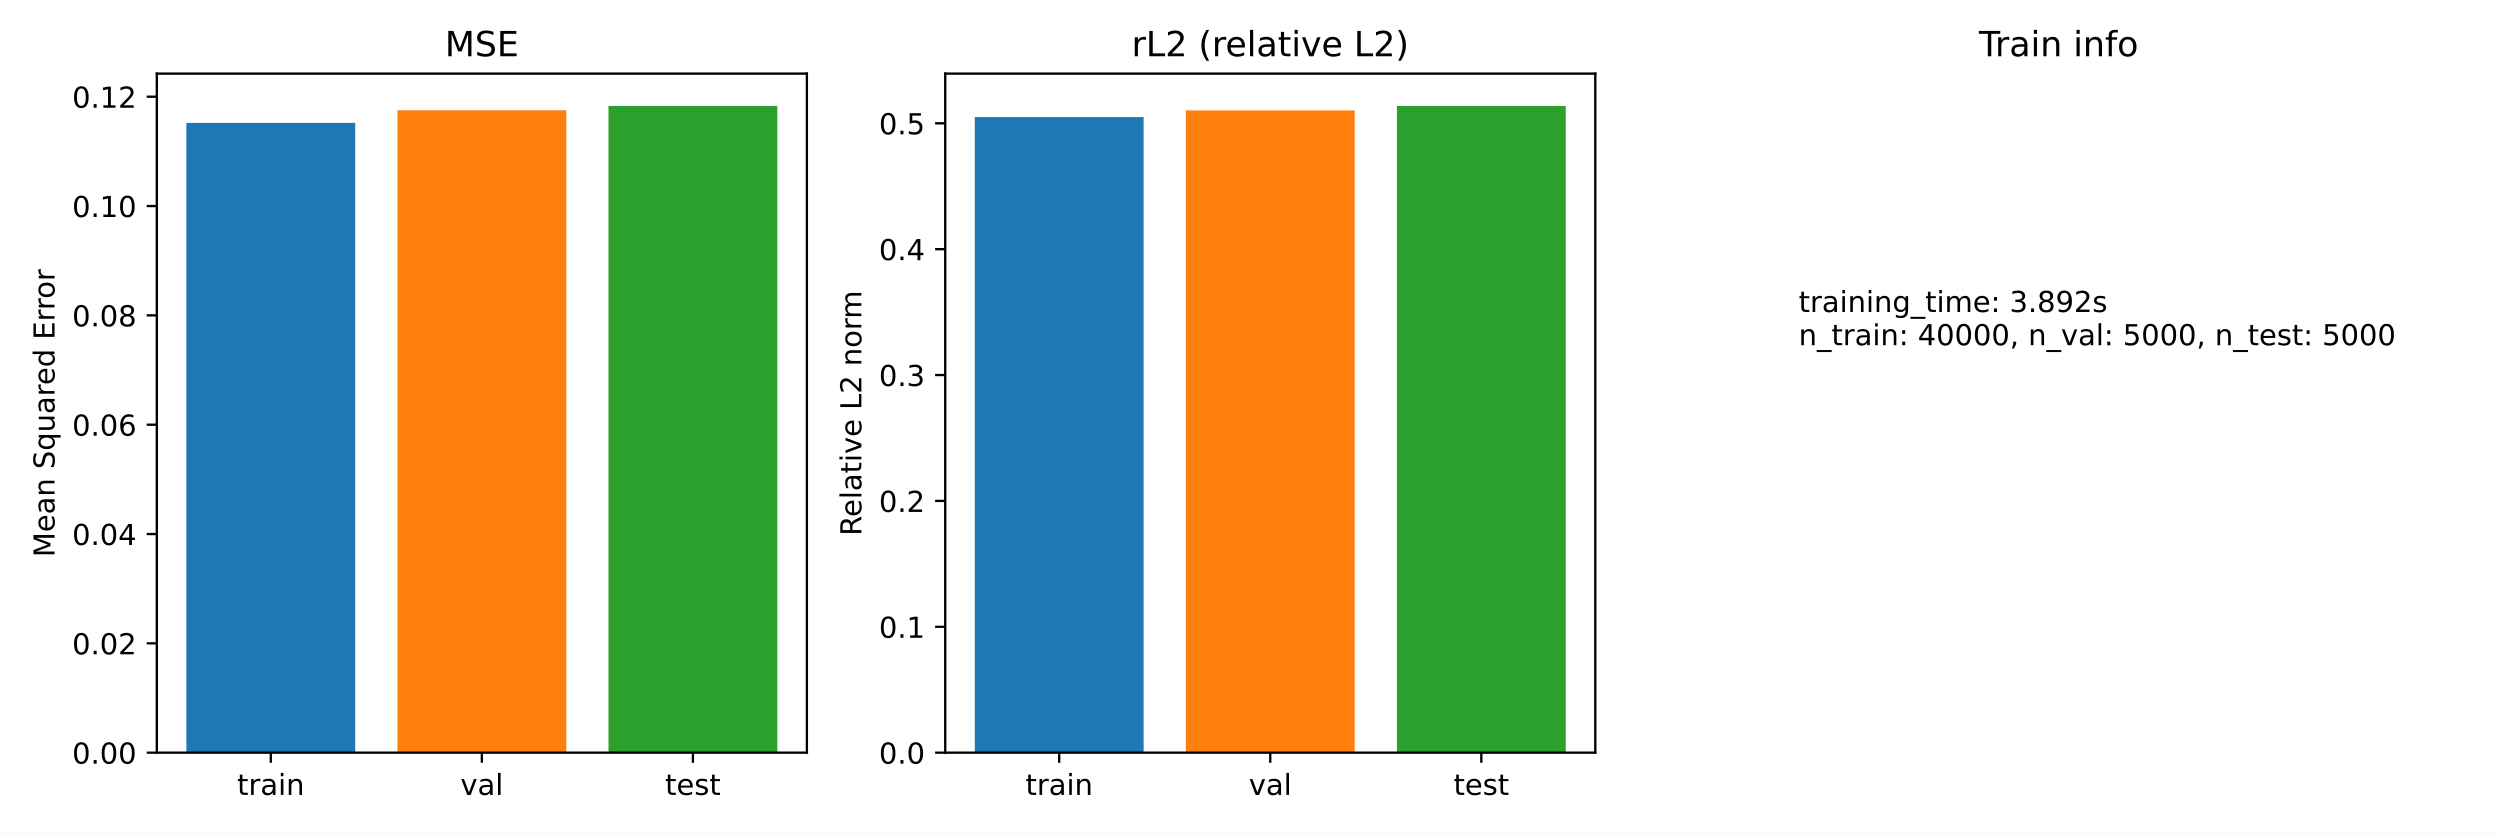
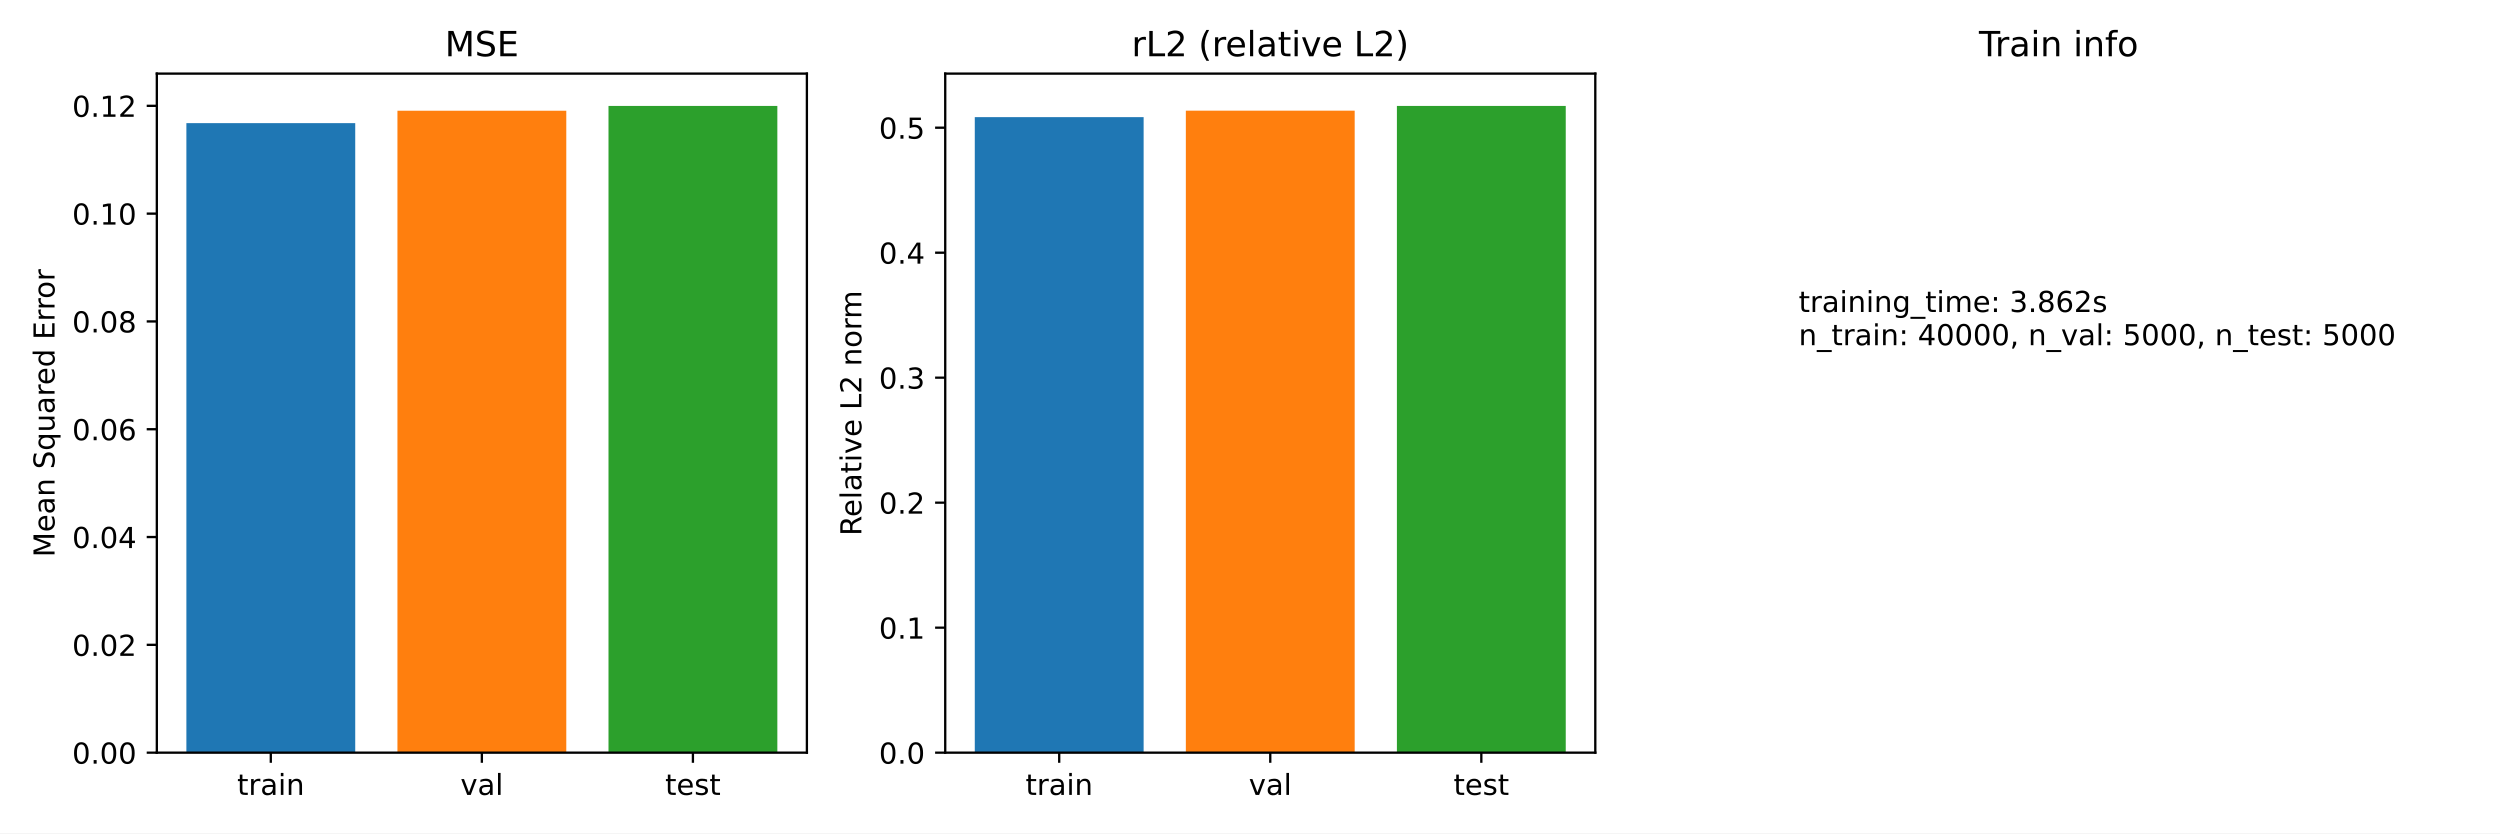
<svg xmlns="http://www.w3.org/2000/svg" xmlns:xlink="http://www.w3.org/1999/xlink" width="864pt" height="288pt" viewBox="0 0 864 288" version="1.1">
  <defs>
    <style type="text/css">*{stroke-linejoin: round; stroke-linecap: butt}</style>
  </defs>
  <g id="figure_1">
    <g id="patch_1">
      <path d="M 0 288  L 864 288  L 864 0  L 0 0  z " style="fill: #ffffff" />
    </g>
    <g id="axes_1">
      <g id="patch_2">
        <path d="M 54.2 260.12  L 278.862 260.12  L 278.862 25.44  L 54.2 25.44  z " style="fill: #ffffff" />
      </g>
      <g id="patch_3">
-         <path d="M 64.412 260.12  L 122.766 260.12  L 122.766 42.469  L 64.412 42.469  z " clip-path="url(#pc6a54b287f)" style="fill: #1f77b4" />
+         <path d="M 64.412 260.12  L 122.766 260.12  L 122.766 42.547  L 64.412 42.547  z " clip-path="url(#p43ede37a30)" style="fill: #1f77b4" />
      </g>
      <g id="patch_4">
-         <path d="M 137.354 260.12  L 195.708 260.12  L 195.708 38.111  L 137.354 38.111  z " clip-path="url(#pc6a54b287f)" style="fill: #ff7f0e" />
+         <path d="M 137.354 260.12  L 195.708 260.12  L 195.708 38.275  L 137.354 38.275  z " clip-path="url(#p43ede37a30)" style="fill: #ff7f0e" />
      </g>
      <g id="patch_5">
-         <path d="M 210.297 260.12  L 268.65 260.12  L 268.65 36.615  L 210.297 36.615  z " clip-path="url(#pc6a54b287f)" style="fill: #2ca02c" />
+         <path d="M 210.297 260.12  L 268.65 260.12  L 268.65 36.615  L 210.297 36.615  z " clip-path="url(#p43ede37a30)" style="fill: #2ca02c" />
      </g>
      <g id="matplotlib.axis_1">
        <g id="xtick_1">
          <g id="line2d_1">
            <defs>
-               <path id="m5379003517" d="M 0 0  L 0 3.5  " style="stroke: #000000; stroke-width: 0.8" />
+               <path id="me4da2d8576" d="M 0 0  L 0 3.5  " style="stroke: #000000; stroke-width: 0.8" />
            </defs>
            <g>
-               <use xlink:href="#m5379003517" x="93.589" y="260.12" style="stroke: #000000; stroke-width: 0.8" />
+               <use xlink:href="#me4da2d8576" x="93.589" y="260.12" style="stroke: #000000; stroke-width: 0.8" />
            </g>
          </g>
          <g id="text_1">
            <g transform="translate(81.95135 274.7184) scale(0.1 -0.1)">
              <defs>
                <path id="DejaVuSans-74" d="M 1172 4494  L 1172 3500  L 2356 3500  L 2356 3053  L 1172 3053  L 1172 1153  Q 1172 725 1289 603  Q 1406 481 1766 481  L 2356 481  L 2356 0  L 1766 0  Q 1100 0 847 248  Q 594 497 594 1153  L 594 3053  L 172 3053  L 172 3500  L 594 3500  L 594 4494  L 1172 4494  z " transform="scale(0.015625)" />
                <path id="DejaVuSans-72" d="M 2631 2963  Q 2534 3019 2420 3045  Q 2306 3072 2169 3072  Q 1681 3072 1420 2755  Q 1159 2438 1159 1844  L 1159 0  L 581 0  L 581 3500  L 1159 3500  L 1159 2956  Q 1341 3275 1631 3429  Q 1922 3584 2338 3584  Q 2397 3584 2469 3576  Q 2541 3569 2628 3553  L 2631 2963  z " transform="scale(0.015625)" />
                <path id="DejaVuSans-61" d="M 2194 1759  Q 1497 1759 1228 1600  Q 959 1441 959 1056  Q 959 750 1161 570  Q 1363 391 1709 391  Q 2188 391 2477 730  Q 2766 1069 2766 1631  L 2766 1759  L 2194 1759  z M 3341 1997  L 3341 0  L 2766 0  L 2766 531  Q 2569 213 2275 61  Q 1981 -91 1556 -91  Q 1019 -91 701 211  Q 384 513 384 1019  Q 384 1609 779 1909  Q 1175 2209 1959 2209  L 2766 2209  L 2766 2266  Q 2766 2663 2505 2880  Q 2244 3097 1772 3097  Q 1472 3097 1187 3025  Q 903 2953 641 2809  L 641 3341  Q 956 3463 1253 3523  Q 1550 3584 1831 3584  Q 2591 3584 2966 3190  Q 3341 2797 3341 1997  z " transform="scale(0.015625)" />
                <path id="DejaVuSans-69" d="M 603 3500  L 1178 3500  L 1178 0  L 603 0  L 603 3500  z M 603 4863  L 1178 4863  L 1178 4134  L 603 4134  L 603 4863  z " transform="scale(0.015625)" />
                <path id="DejaVuSans-6e" d="M 3513 2113  L 3513 0  L 2938 0  L 2938 2094  Q 2938 2591 2744 2837  Q 2550 3084 2163 3084  Q 1697 3084 1428 2787  Q 1159 2491 1159 1978  L 1159 0  L 581 0  L 581 3500  L 1159 3500  L 1159 2956  Q 1366 3272 1645 3428  Q 1925 3584 2291 3584  Q 2894 3584 3203 3211  Q 3513 2838 3513 2113  z " transform="scale(0.015625)" />
              </defs>
              <use xlink:href="#DejaVuSans-74" />
              <use xlink:href="#DejaVuSans-72" x="39.209" />
              <use xlink:href="#DejaVuSans-61" x="80.322" />
              <use xlink:href="#DejaVuSans-69" x="141.602" />
              <use xlink:href="#DejaVuSans-6e" x="169.385" />
            </g>
          </g>
        </g>
        <g id="xtick_2">
          <g id="line2d_2">
            <g>
-               <use xlink:href="#m5379003517" x="166.531" y="260.12" style="stroke: #000000; stroke-width: 0.8" />
+               <use xlink:href="#me4da2d8576" x="166.531" y="260.12" style="stroke: #000000; stroke-width: 0.8" />
            </g>
          </g>
          <g id="text_2">
            <g transform="translate(159.1187 274.7184) scale(0.1 -0.1)">
              <defs>
                <path id="DejaVuSans-76" d="M 191 3500  L 800 3500  L 1894 563  L 2988 3500  L 3597 3500  L 2284 0  L 1503 0  L 191 3500  z " transform="scale(0.015625)" />
                <path id="DejaVuSans-6c" d="M 603 4863  L 1178 4863  L 1178 0  L 603 0  L 603 4863  z " transform="scale(0.015625)" />
              </defs>
              <use xlink:href="#DejaVuSans-76" />
              <use xlink:href="#DejaVuSans-61" x="59.18" />
              <use xlink:href="#DejaVuSans-6c" x="120.459" />
            </g>
          </g>
        </g>
        <g id="xtick_3">
          <g id="line2d_3">
            <g>
-               <use xlink:href="#m5379003517" x="239.473" y="260.12" style="stroke: #000000; stroke-width: 0.8" />
+               <use xlink:href="#me4da2d8576" x="239.473" y="260.12" style="stroke: #000000; stroke-width: 0.8" />
            </g>
          </g>
          <g id="text_3">
            <g transform="translate(229.8719 274.7184) scale(0.1 -0.1)">
              <defs>
                <path id="DejaVuSans-65" d="M 3597 1894  L 3597 1613  L 953 1613  Q 991 1019 1311 708  Q 1631 397 2203 397  Q 2534 397 2845 478  Q 3156 559 3463 722  L 3463 178  Q 3153 47 2828 -22  Q 2503 -91 2169 -91  Q 1331 -91 842 396  Q 353 884 353 1716  Q 353 2575 817 3079  Q 1281 3584 2069 3584  Q 2775 3584 3186 3129  Q 3597 2675 3597 1894  z M 3022 2063  Q 3016 2534 2758 2815  Q 2500 3097 2075 3097  Q 1594 3097 1305 2825  Q 1016 2553 972 2059  L 3022 2063  z " transform="scale(0.015625)" />
                <path id="DejaVuSans-73" d="M 2834 3397  L 2834 2853  Q 2591 2978 2328 3040  Q 2066 3103 1784 3103  Q 1356 3103 1142 2972  Q 928 2841 928 2578  Q 928 2378 1081 2264  Q 1234 2150 1697 2047  L 1894 2003  Q 2506 1872 2764 1633  Q 3022 1394 3022 966  Q 3022 478 2636 193  Q 2250 -91 1575 -91  Q 1294 -91 989 -36  Q 684 19 347 128  L 347 722  Q 666 556 975 473  Q 1284 391 1588 391  Q 1994 391 2212 530  Q 2431 669 2431 922  Q 2431 1156 2273 1281  Q 2116 1406 1581 1522  L 1381 1569  Q 847 1681 609 1914  Q 372 2147 372 2553  Q 372 3047 722 3315  Q 1072 3584 1716 3584  Q 2034 3584 2315 3537  Q 2597 3491 2834 3397  z " transform="scale(0.015625)" />
              </defs>
              <use xlink:href="#DejaVuSans-74" />
              <use xlink:href="#DejaVuSans-65" x="39.209" />
              <use xlink:href="#DejaVuSans-73" x="100.732" />
              <use xlink:href="#DejaVuSans-74" x="152.832" />
            </g>
          </g>
        </g>
      </g>
      <g id="matplotlib.axis_2">
        <g id="ytick_1">
          <g id="line2d_4">
            <defs>
-               <path id="mc531c164e1" d="M 0 0  L -3.5 0  " style="stroke: #000000; stroke-width: 0.8" />
+               <path id="mb6dd2daa36" d="M 0 0  L -3.5 0  " style="stroke: #000000; stroke-width: 0.8" />
            </defs>
            <g>
-               <use xlink:href="#mc531c164e1" x="54.2" y="260.12" style="stroke: #000000; stroke-width: 0.8" />
+               <use xlink:href="#mb6dd2daa36" x="54.2" y="260.12" style="stroke: #000000; stroke-width: 0.8" />
            </g>
          </g>
          <g id="text_4">
            <g transform="translate(24.93437 263.9192) scale(0.1 -0.1)">
              <defs>
                <path id="DejaVuSans-30" d="M 2034 4250  Q 1547 4250 1301 3770  Q 1056 3291 1056 2328  Q 1056 1369 1301 889  Q 1547 409 2034 409  Q 2525 409 2770 889  Q 3016 1369 3016 2328  Q 3016 3291 2770 3770  Q 2525 4250 2034 4250  z M 2034 4750  Q 2819 4750 3233 4129  Q 3647 3509 3647 2328  Q 3647 1150 3233 529  Q 2819 -91 2034 -91  Q 1250 -91 836 529  Q 422 1150 422 2328  Q 422 3509 836 4129  Q 1250 4750 2034 4750  z " transform="scale(0.015625)" />
                <path id="DejaVuSans-2e" d="M 684 794  L 1344 794  L 1344 0  L 684 0  L 684 794  z " transform="scale(0.015625)" />
              </defs>
              <use xlink:href="#DejaVuSans-30" />
              <use xlink:href="#DejaVuSans-2e" x="63.623" />
              <use xlink:href="#DejaVuSans-30" x="95.41" />
              <use xlink:href="#DejaVuSans-30" x="159.033" />
            </g>
          </g>
        </g>
        <g id="ytick_2">
          <g id="line2d_5">
            <g>
-               <use xlink:href="#mc531c164e1" x="54.2" y="222.337" style="stroke: #000000; stroke-width: 0.8" />
+               <use xlink:href="#mb6dd2daa36" x="54.2" y="222.862" style="stroke: #000000; stroke-width: 0.8" />
            </g>
          </g>
          <g id="text_5">
-             <g transform="translate(24.93437 226.1363) scale(0.1 -0.1)">
+             <g transform="translate(24.93437 226.6609) scale(0.1 -0.1)">
              <defs>
                <path id="DejaVuSans-32" d="M 1228 531  L 3431 531  L 3431 0  L 469 0  L 469 531  Q 828 903 1448 1529  Q 2069 2156 2228 2338  Q 2531 2678 2651 2914  Q 2772 3150 2772 3378  Q 2772 3750 2511 3984  Q 2250 4219 1831 4219  Q 1534 4219 1204 4116  Q 875 4013 500 3803  L 500 4441  Q 881 4594 1212 4672  Q 1544 4750 1819 4750  Q 2544 4750 2975 4387  Q 3406 4025 3406 3419  Q 3406 3131 3298 2873  Q 3191 2616 2906 2266  Q 2828 2175 2409 1742  Q 1991 1309 1228 531  z " transform="scale(0.015625)" />
              </defs>
              <use xlink:href="#DejaVuSans-30" />
              <use xlink:href="#DejaVuSans-2e" x="63.623" />
              <use xlink:href="#DejaVuSans-30" x="95.41" />
              <use xlink:href="#DejaVuSans-32" x="159.033" />
            </g>
          </g>
        </g>
        <g id="ytick_3">
          <g id="line2d_6">
            <g>
-               <use xlink:href="#mc531c164e1" x="54.2" y="184.554" style="stroke: #000000; stroke-width: 0.8" />
+               <use xlink:href="#mb6dd2daa36" x="54.2" y="185.603" style="stroke: #000000; stroke-width: 0.8" />
            </g>
          </g>
          <g id="text_6">
-             <g transform="translate(24.93437 188.3534) scale(0.1 -0.1)">
+             <g transform="translate(24.93437 189.4026) scale(0.1 -0.1)">
              <defs>
                <path id="DejaVuSans-34" d="M 2419 4116  L 825 1625  L 2419 1625  L 2419 4116  z M 2253 4666  L 3047 4666  L 3047 1625  L 3713 1625  L 3713 1100  L 3047 1100  L 3047 0  L 2419 0  L 2419 1100  L 313 1100  L 313 1709  L 2253 4666  z " transform="scale(0.015625)" />
              </defs>
              <use xlink:href="#DejaVuSans-30" />
              <use xlink:href="#DejaVuSans-2e" x="63.623" />
              <use xlink:href="#DejaVuSans-30" x="95.41" />
              <use xlink:href="#DejaVuSans-34" x="159.033" />
            </g>
          </g>
        </g>
        <g id="ytick_4">
          <g id="line2d_7">
            <g>
-               <use xlink:href="#mc531c164e1" x="54.2" y="146.771" style="stroke: #000000; stroke-width: 0.8" />
+               <use xlink:href="#mb6dd2daa36" x="54.2" y="148.345" style="stroke: #000000; stroke-width: 0.8" />
            </g>
          </g>
          <g id="text_7">
-             <g transform="translate(24.93437 150.5705) scale(0.1 -0.1)">
+             <g transform="translate(24.93437 152.1442) scale(0.1 -0.1)">
              <defs>
                <path id="DejaVuSans-36" d="M 2113 2584  Q 1688 2584 1439 2293  Q 1191 2003 1191 1497  Q 1191 994 1439 701  Q 1688 409 2113 409  Q 2538 409 2786 701  Q 3034 994 3034 1497  Q 3034 2003 2786 2293  Q 2538 2584 2113 2584  z M 3366 4563  L 3366 3988  Q 3128 4100 2886 4159  Q 2644 4219 2406 4219  Q 1781 4219 1451 3797  Q 1122 3375 1075 2522  Q 1259 2794 1537 2939  Q 1816 3084 2150 3084  Q 2853 3084 3261 2657  Q 3669 2231 3669 1497  Q 3669 778 3244 343  Q 2819 -91 2113 -91  Q 1303 -91 875 529  Q 447 1150 447 2328  Q 447 3434 972 4092  Q 1497 4750 2381 4750  Q 2619 4750 2861 4703  Q 3103 4656 3366 4563  z " transform="scale(0.015625)" />
              </defs>
              <use xlink:href="#DejaVuSans-30" />
              <use xlink:href="#DejaVuSans-2e" x="63.623" />
              <use xlink:href="#DejaVuSans-30" x="95.41" />
              <use xlink:href="#DejaVuSans-36" x="159.033" />
            </g>
          </g>
        </g>
        <g id="ytick_5">
          <g id="line2d_8">
            <g>
-               <use xlink:href="#mc531c164e1" x="54.2" y="108.988" style="stroke: #000000; stroke-width: 0.8" />
+               <use xlink:href="#mb6dd2daa36" x="54.2" y="111.087" style="stroke: #000000; stroke-width: 0.8" />
            </g>
          </g>
          <g id="text_8">
-             <g transform="translate(24.93437 112.7877) scale(0.1 -0.1)">
+             <g transform="translate(24.93437 114.8859) scale(0.1 -0.1)">
              <defs>
                <path id="DejaVuSans-38" d="M 2034 2216  Q 1584 2216 1326 1975  Q 1069 1734 1069 1313  Q 1069 891 1326 650  Q 1584 409 2034 409  Q 2484 409 2743 651  Q 3003 894 3003 1313  Q 3003 1734 2745 1975  Q 2488 2216 2034 2216  z M 1403 2484  Q 997 2584 770 2862  Q 544 3141 544 3541  Q 544 4100 942 4425  Q 1341 4750 2034 4750  Q 2731 4750 3128 4425  Q 3525 4100 3525 3541  Q 3525 3141 3298 2862  Q 3072 2584 2669 2484  Q 3125 2378 3379 2068  Q 3634 1759 3634 1313  Q 3634 634 3220 271  Q 2806 -91 2034 -91  Q 1263 -91 848 271  Q 434 634 434 1313  Q 434 1759 690 2068  Q 947 2378 1403 2484  z M 1172 3481  Q 1172 3119 1398 2916  Q 1625 2713 2034 2713  Q 2441 2713 2670 2916  Q 2900 3119 2900 3481  Q 2900 3844 2670 4047  Q 2441 4250 2034 4250  Q 1625 4250 1398 4047  Q 1172 3844 1172 3481  z " transform="scale(0.015625)" />
              </defs>
              <use xlink:href="#DejaVuSans-30" />
              <use xlink:href="#DejaVuSans-2e" x="63.623" />
              <use xlink:href="#DejaVuSans-30" x="95.41" />
              <use xlink:href="#DejaVuSans-38" x="159.033" />
            </g>
          </g>
        </g>
        <g id="ytick_6">
          <g id="line2d_9">
            <g>
-               <use xlink:href="#mc531c164e1" x="54.2" y="71.206" style="stroke: #000000; stroke-width: 0.8" />
+               <use xlink:href="#mb6dd2daa36" x="54.2" y="73.828" style="stroke: #000000; stroke-width: 0.8" />
            </g>
          </g>
          <g id="text_9">
-             <g transform="translate(24.93437 75.00476) scale(0.1 -0.1)">
+             <g transform="translate(24.93437 77.62756) scale(0.1 -0.1)">
              <defs>
                <path id="DejaVuSans-31" d="M 794 531  L 1825 531  L 1825 4091  L 703 3866  L 703 4441  L 1819 4666  L 2450 4666  L 2450 531  L 3481 531  L 3481 0  L 794 0  L 794 531  z " transform="scale(0.015625)" />
              </defs>
              <use xlink:href="#DejaVuSans-30" />
              <use xlink:href="#DejaVuSans-2e" x="63.623" />
              <use xlink:href="#DejaVuSans-31" x="95.41" />
              <use xlink:href="#DejaVuSans-30" x="159.033" />
            </g>
          </g>
        </g>
        <g id="ytick_7">
          <g id="line2d_10">
            <g>
-               <use xlink:href="#mc531c164e1" x="54.2" y="33.423" style="stroke: #000000; stroke-width: 0.8" />
+               <use xlink:href="#mb6dd2daa36" x="54.2" y="36.57" style="stroke: #000000; stroke-width: 0.8" />
            </g>
          </g>
          <g id="text_10">
-             <g transform="translate(24.93437 37.22187) scale(0.1 -0.1)">
+             <g transform="translate(24.93437 40.36923) scale(0.1 -0.1)">
              <use xlink:href="#DejaVuSans-30" />
              <use xlink:href="#DejaVuSans-2e" x="63.623" />
              <use xlink:href="#DejaVuSans-31" x="95.41" />
              <use xlink:href="#DejaVuSans-32" x="159.033" />
            </g>
          </g>
        </g>
        <g id="text_11">
          <g transform="translate(18.85469 192.5417) rotate(-90) scale(0.1 -0.1)">
            <defs>
              <path id="DejaVuSans-4d" d="M 628 4666  L 1569 4666  L 2759 1491  L 3956 4666  L 4897 4666  L 4897 0  L 4281 0  L 4281 4097  L 3078 897  L 2444 897  L 1241 4097  L 1241 0  L 628 0  L 628 4666  z " transform="scale(0.015625)" />
              <path id="DejaVuSans-20" transform="scale(0.015625)" />
              <path id="DejaVuSans-53" d="M 3425 4513  L 3425 3897  Q 3066 4069 2747 4153  Q 2428 4238 2131 4238  Q 1616 4238 1336 4038  Q 1056 3838 1056 3469  Q 1056 3159 1242 3001  Q 1428 2844 1947 2747  L 2328 2669  Q 3034 2534 3370 2195  Q 3706 1856 3706 1288  Q 3706 609 3251 259  Q 2797 -91 1919 -91  Q 1588 -91 1214 -16  Q 841 59 441 206  L 441 856  Q 825 641 1194 531  Q 1563 422 1919 422  Q 2459 422 2753 634  Q 3047 847 3047 1241  Q 3047 1584 2836 1778  Q 2625 1972 2144 2069  L 1759 2144  Q 1053 2284 737 2584  Q 422 2884 422 3419  Q 422 4038 858 4394  Q 1294 4750 2059 4750  Q 2388 4750 2728 4690  Q 3069 4631 3425 4513  z " transform="scale(0.015625)" />
              <path id="DejaVuSans-71" d="M 947 1747  Q 947 1113 1208 752  Q 1469 391 1925 391  Q 2381 391 2643 752  Q 2906 1113 2906 1747  Q 2906 2381 2643 2742  Q 2381 3103 1925 3103  Q 1469 3103 1208 2742  Q 947 2381 947 1747  z M 2906 525  Q 2725 213 2448 61  Q 2172 -91 1784 -91  Q 1150 -91 751 415  Q 353 922 353 1747  Q 353 2572 751 3078  Q 1150 3584 1784 3584  Q 2172 3584 2448 3432  Q 2725 3281 2906 2969  L 2906 3500  L 3481 3500  L 3481 -1331  L 2906 -1331  L 2906 525  z " transform="scale(0.015625)" />
              <path id="DejaVuSans-75" d="M 544 1381  L 544 3500  L 1119 3500  L 1119 1403  Q 1119 906 1312 657  Q 1506 409 1894 409  Q 2359 409 2629 706  Q 2900 1003 2900 1516  L 2900 3500  L 3475 3500  L 3475 0  L 2900 0  L 2900 538  Q 2691 219 2414 64  Q 2138 -91 1772 -91  Q 1169 -91 856 284  Q 544 659 544 1381  z M 1991 3584  L 1991 3584  z " transform="scale(0.015625)" />
              <path id="DejaVuSans-64" d="M 2906 2969  L 2906 4863  L 3481 4863  L 3481 0  L 2906 0  L 2906 525  Q 2725 213 2448 61  Q 2172 -91 1784 -91  Q 1150 -91 751 415  Q 353 922 353 1747  Q 353 2572 751 3078  Q 1150 3584 1784 3584  Q 2172 3584 2448 3432  Q 2725 3281 2906 2969  z M 947 1747  Q 947 1113 1208 752  Q 1469 391 1925 391  Q 2381 391 2643 752  Q 2906 1113 2906 1747  Q 2906 2381 2643 2742  Q 2381 3103 1925 3103  Q 1469 3103 1208 2742  Q 947 2381 947 1747  z " transform="scale(0.015625)" />
              <path id="DejaVuSans-45" d="M 628 4666  L 3578 4666  L 3578 4134  L 1259 4134  L 1259 2753  L 3481 2753  L 3481 2222  L 1259 2222  L 1259 531  L 3634 531  L 3634 0  L 628 0  L 628 4666  z " transform="scale(0.015625)" />
              <path id="DejaVuSans-6f" d="M 1959 3097  Q 1497 3097 1228 2736  Q 959 2375 959 1747  Q 959 1119 1226 758  Q 1494 397 1959 397  Q 2419 397 2687 759  Q 2956 1122 2956 1747  Q 2956 2369 2687 2733  Q 2419 3097 1959 3097  z M 1959 3584  Q 2709 3584 3137 3096  Q 3566 2609 3566 1747  Q 3566 888 3137 398  Q 2709 -91 1959 -91  Q 1206 -91 779 398  Q 353 888 353 1747  Q 353 2609 779 3096  Q 1206 3584 1959 3584  z " transform="scale(0.015625)" />
            </defs>
            <use xlink:href="#DejaVuSans-4d" />
            <use xlink:href="#DejaVuSans-65" x="86.279" />
            <use xlink:href="#DejaVuSans-61" x="147.803" />
            <use xlink:href="#DejaVuSans-6e" x="209.082" />
            <use xlink:href="#DejaVuSans-20" x="272.461" />
            <use xlink:href="#DejaVuSans-53" x="304.248" />
            <use xlink:href="#DejaVuSans-71" x="367.725" />
            <use xlink:href="#DejaVuSans-75" x="431.201" />
            <use xlink:href="#DejaVuSans-61" x="494.58" />
            <use xlink:href="#DejaVuSans-72" x="555.859" />
            <use xlink:href="#DejaVuSans-65" x="594.723" />
            <use xlink:href="#DejaVuSans-64" x="656.246" />
            <use xlink:href="#DejaVuSans-20" x="719.723" />
            <use xlink:href="#DejaVuSans-45" x="751.51" />
            <use xlink:href="#DejaVuSans-72" x="814.693" />
            <use xlink:href="#DejaVuSans-72" x="854.057" />
            <use xlink:href="#DejaVuSans-6f" x="892.92" />
            <use xlink:href="#DejaVuSans-72" x="954.102" />
          </g>
        </g>
      </g>
      <g id="patch_6">
        <path d="M 54.2 260.12  L 54.2 25.44  " style="fill: none; stroke: #000000; stroke-width: 0.8; stroke-linejoin: miter; stroke-linecap: square" />
      </g>
      <g id="patch_7">
        <path d="M 278.862 260.12  L 278.862 25.44  " style="fill: none; stroke: #000000; stroke-width: 0.8; stroke-linejoin: miter; stroke-linecap: square" />
      </g>
      <g id="patch_8">
        <path d="M 54.2 260.12  L 278.862 260.12  " style="fill: none; stroke: #000000; stroke-width: 0.8; stroke-linejoin: miter; stroke-linecap: square" />
      </g>
      <g id="patch_9">
        <path d="M 54.2 25.44  L 278.862 25.44  " style="fill: none; stroke: #000000; stroke-width: 0.8; stroke-linejoin: miter; stroke-linecap: square" />
      </g>
      <g id="text_12">
        <g transform="translate(153.754 19.44) scale(0.12 -0.12)">
          <use xlink:href="#DejaVuSans-4d" />
          <use xlink:href="#DejaVuSans-53" x="86.279" />
          <use xlink:href="#DejaVuSans-45" x="149.756" />
        </g>
      </g>
    </g>
    <g id="axes_2">
      <g id="patch_10">
        <path d="M 326.672 260.12  L 551.335 260.12  L 551.335 25.44  L 326.672 25.44  z " style="fill: #ffffff" />
      </g>
      <g id="patch_11">
-         <path d="M 336.884 260.12  L 395.238 260.12  L 395.238 40.448  L 336.884 40.448  z " clip-path="url(#pf2bfef8380)" style="fill: #1f77b4" />
+         <path d="M 336.884 260.12  L 395.238 260.12  L 395.238 40.488  L 336.884 40.488  z " clip-path="url(#pf36b97c6b4)" style="fill: #1f77b4" />
      </g>
      <g id="patch_12">
-         <path d="M 409.827 260.12  L 468.18 260.12  L 468.18 38.154  L 409.827 38.154  z " clip-path="url(#pf2bfef8380)" style="fill: #ff7f0e" />
+         <path d="M 409.827 260.12  L 468.18 260.12  L 468.18 38.236  L 409.827 38.236  z " clip-path="url(#pf36b97c6b4)" style="fill: #ff7f0e" />
      </g>
      <g id="patch_13">
-         <path d="M 482.769 260.12  L 541.123 260.12  L 541.123 36.615  L 482.769 36.615  z " clip-path="url(#pf2bfef8380)" style="fill: #2ca02c" />
+         <path d="M 482.769 260.12  L 541.123 260.12  L 541.123 36.615  L 482.769 36.615  z " clip-path="url(#pf36b97c6b4)" style="fill: #2ca02c" />
      </g>
      <g id="matplotlib.axis_3">
        <g id="xtick_4">
          <g id="line2d_11">
            <g>
-               <use xlink:href="#m5379003517" x="366.061" y="260.12" style="stroke: #000000; stroke-width: 0.8" />
+               <use xlink:href="#me4da2d8576" x="366.061" y="260.12" style="stroke: #000000; stroke-width: 0.8" />
            </g>
          </g>
          <g id="text_13">
            <g transform="translate(354.4237 274.7184) scale(0.1 -0.1)">
              <use xlink:href="#DejaVuSans-74" />
              <use xlink:href="#DejaVuSans-72" x="39.209" />
              <use xlink:href="#DejaVuSans-61" x="80.322" />
              <use xlink:href="#DejaVuSans-69" x="141.602" />
              <use xlink:href="#DejaVuSans-6e" x="169.385" />
            </g>
          </g>
        </g>
        <g id="xtick_5">
          <g id="line2d_12">
            <g>
-               <use xlink:href="#m5379003517" x="439.004" y="260.12" style="stroke: #000000; stroke-width: 0.8" />
+               <use xlink:href="#me4da2d8576" x="439.004" y="260.12" style="stroke: #000000; stroke-width: 0.8" />
            </g>
          </g>
          <g id="text_14">
            <g transform="translate(431.591 274.7184) scale(0.1 -0.1)">
              <use xlink:href="#DejaVuSans-76" />
              <use xlink:href="#DejaVuSans-61" x="59.18" />
              <use xlink:href="#DejaVuSans-6c" x="120.459" />
            </g>
          </g>
        </g>
        <g id="xtick_6">
          <g id="line2d_13">
            <g>
-               <use xlink:href="#m5379003517" x="511.946" y="260.12" style="stroke: #000000; stroke-width: 0.8" />
+               <use xlink:href="#me4da2d8576" x="511.946" y="260.12" style="stroke: #000000; stroke-width: 0.8" />
            </g>
          </g>
          <g id="text_15">
            <g transform="translate(502.3443 274.7184) scale(0.1 -0.1)">
              <use xlink:href="#DejaVuSans-74" />
              <use xlink:href="#DejaVuSans-65" x="39.209" />
              <use xlink:href="#DejaVuSans-73" x="100.732" />
              <use xlink:href="#DejaVuSans-74" x="152.832" />
            </g>
          </g>
        </g>
      </g>
      <g id="matplotlib.axis_4">
        <g id="ytick_8">
          <g id="line2d_14">
            <g>
-               <use xlink:href="#mc531c164e1" x="326.672" y="260.12" style="stroke: #000000; stroke-width: 0.8" />
+               <use xlink:href="#mb6dd2daa36" x="326.672" y="260.12" style="stroke: #000000; stroke-width: 0.8" />
            </g>
          </g>
          <g id="text_16">
            <g transform="translate(303.7692 263.9192) scale(0.1 -0.1)">
              <use xlink:href="#DejaVuSans-30" />
              <use xlink:href="#DejaVuSans-2e" x="63.623" />
              <use xlink:href="#DejaVuSans-30" x="95.41" />
            </g>
          </g>
        </g>
        <g id="ytick_9">
          <g id="line2d_15">
            <g>
-               <use xlink:href="#mc531c164e1" x="326.672" y="216.619" style="stroke: #000000; stroke-width: 0.8" />
+               <use xlink:href="#mb6dd2daa36" x="326.672" y="216.922" style="stroke: #000000; stroke-width: 0.8" />
            </g>
          </g>
          <g id="text_17">
-             <g transform="translate(303.7692 220.4178) scale(0.1 -0.1)">
+             <g transform="translate(303.7692 220.7208) scale(0.1 -0.1)">
              <use xlink:href="#DejaVuSans-30" />
              <use xlink:href="#DejaVuSans-2e" x="63.623" />
              <use xlink:href="#DejaVuSans-31" x="95.41" />
            </g>
          </g>
        </g>
        <g id="ytick_10">
          <g id="line2d_16">
            <g>
-               <use xlink:href="#mc531c164e1" x="326.672" y="173.117" style="stroke: #000000; stroke-width: 0.8" />
+               <use xlink:href="#mb6dd2daa36" x="326.672" y="173.723" style="stroke: #000000; stroke-width: 0.8" />
            </g>
          </g>
          <g id="text_18">
-             <g transform="translate(303.7692 176.9163) scale(0.1 -0.1)">
+             <g transform="translate(303.7692 177.5224) scale(0.1 -0.1)">
              <use xlink:href="#DejaVuSans-30" />
              <use xlink:href="#DejaVuSans-2e" x="63.623" />
              <use xlink:href="#DejaVuSans-32" x="95.41" />
            </g>
          </g>
        </g>
        <g id="ytick_11">
          <g id="line2d_17">
            <g>
-               <use xlink:href="#mc531c164e1" x="326.672" y="129.616" style="stroke: #000000; stroke-width: 0.8" />
+               <use xlink:href="#mb6dd2daa36" x="326.672" y="130.525" style="stroke: #000000; stroke-width: 0.8" />
            </g>
          </g>
          <g id="text_19">
-             <g transform="translate(303.7692 133.4149) scale(0.1 -0.1)">
+             <g transform="translate(303.7692 134.324) scale(0.1 -0.1)">
              <defs>
                <path id="DejaVuSans-33" d="M 2597 2516  Q 3050 2419 3304 2112  Q 3559 1806 3559 1356  Q 3559 666 3084 287  Q 2609 -91 1734 -91  Q 1441 -91 1130 -33  Q 819 25 488 141  L 488 750  Q 750 597 1062 519  Q 1375 441 1716 441  Q 2309 441 2620 675  Q 2931 909 2931 1356  Q 2931 1769 2642 2001  Q 2353 2234 1838 2234  L 1294 2234  L 1294 2753  L 1863 2753  Q 2328 2753 2575 2939  Q 2822 3125 2822 3475  Q 2822 3834 2567 4026  Q 2313 4219 1838 4219  Q 1578 4219 1281 4162  Q 984 4106 628 3988  L 628 4550  Q 988 4650 1302 4700  Q 1616 4750 1894 4750  Q 2613 4750 3031 4423  Q 3450 4097 3450 3541  Q 3450 3153 3228 2886  Q 3006 2619 2597 2516  z " transform="scale(0.015625)" />
              </defs>
              <use xlink:href="#DejaVuSans-30" />
              <use xlink:href="#DejaVuSans-2e" x="63.623" />
              <use xlink:href="#DejaVuSans-33" x="95.41" />
            </g>
          </g>
        </g>
        <g id="ytick_12">
          <g id="line2d_18">
            <g>
-               <use xlink:href="#mc531c164e1" x="326.672" y="86.114" style="stroke: #000000; stroke-width: 0.8" />
+               <use xlink:href="#mb6dd2daa36" x="326.672" y="87.326" style="stroke: #000000; stroke-width: 0.8" />
            </g>
          </g>
          <g id="text_20">
-             <g transform="translate(303.7692 89.91344) scale(0.1 -0.1)">
+             <g transform="translate(303.7692 91.12559) scale(0.1 -0.1)">
              <use xlink:href="#DejaVuSans-30" />
              <use xlink:href="#DejaVuSans-2e" x="63.623" />
              <use xlink:href="#DejaVuSans-34" x="95.41" />
            </g>
          </g>
        </g>
        <g id="ytick_13">
          <g id="line2d_19">
            <g>
-               <use xlink:href="#mc531c164e1" x="326.672" y="42.613" style="stroke: #000000; stroke-width: 0.8" />
+               <use xlink:href="#mb6dd2daa36" x="326.672" y="44.128" style="stroke: #000000; stroke-width: 0.8" />
            </g>
          </g>
          <g id="text_21">
-             <g transform="translate(303.7692 46.41199) scale(0.1 -0.1)">
+             <g transform="translate(303.7692 47.92718) scale(0.1 -0.1)">
              <defs>
                <path id="DejaVuSans-35" d="M 691 4666  L 3169 4666  L 3169 4134  L 1269 4134  L 1269 2991  Q 1406 3038 1543 3061  Q 1681 3084 1819 3084  Q 2600 3084 3056 2656  Q 3513 2228 3513 1497  Q 3513 744 3044 326  Q 2575 -91 1722 -91  Q 1428 -91 1123 -41  Q 819 9 494 109  L 494 744  Q 775 591 1075 516  Q 1375 441 1709 441  Q 2250 441 2565 725  Q 2881 1009 2881 1497  Q 2881 1984 2565 2268  Q 2250 2553 1709 2553  Q 1456 2553 1204 2497  Q 953 2441 691 2322  L 691 4666  z " transform="scale(0.015625)" />
              </defs>
              <use xlink:href="#DejaVuSans-30" />
              <use xlink:href="#DejaVuSans-2e" x="63.623" />
              <use xlink:href="#DejaVuSans-35" x="95.41" />
            </g>
          </g>
        </g>
        <g id="text_22">
          <g transform="translate(297.6895 185.1558) rotate(-90) scale(0.1 -0.1)">
            <defs>
              <path id="DejaVuSans-52" d="M 2841 2188  Q 3044 2119 3236 1894  Q 3428 1669 3622 1275  L 4263 0  L 3584 0  L 2988 1197  Q 2756 1666 2539 1819  Q 2322 1972 1947 1972  L 1259 1972  L 1259 0  L 628 0  L 628 4666  L 2053 4666  Q 2853 4666 3247 4331  Q 3641 3997 3641 3322  Q 3641 2881 3436 2590  Q 3231 2300 2841 2188  z M 1259 4147  L 1259 2491  L 2053 2491  Q 2509 2491 2742 2702  Q 2975 2913 2975 3322  Q 2975 3731 2742 3939  Q 2509 4147 2053 4147  L 1259 4147  z " transform="scale(0.015625)" />
              <path id="DejaVuSans-4c" d="M 628 4666  L 1259 4666  L 1259 531  L 3531 531  L 3531 0  L 628 0  L 628 4666  z " transform="scale(0.015625)" />
              <path id="DejaVuSans-6d" d="M 3328 2828  Q 3544 3216 3844 3400  Q 4144 3584 4550 3584  Q 5097 3584 5394 3201  Q 5691 2819 5691 2113  L 5691 0  L 5113 0  L 5113 2094  Q 5113 2597 4934 2840  Q 4756 3084 4391 3084  Q 3944 3084 3684 2787  Q 3425 2491 3425 1978  L 3425 0  L 2847 0  L 2847 2094  Q 2847 2600 2669 2842  Q 2491 3084 2119 3084  Q 1678 3084 1418 2786  Q 1159 2488 1159 1978  L 1159 0  L 581 0  L 581 3500  L 1159 3500  L 1159 2956  Q 1356 3278 1631 3431  Q 1906 3584 2284 3584  Q 2666 3584 2933 3390  Q 3200 3197 3328 2828  z " transform="scale(0.015625)" />
            </defs>
            <use xlink:href="#DejaVuSans-52" />
            <use xlink:href="#DejaVuSans-65" x="64.982" />
            <use xlink:href="#DejaVuSans-6c" x="126.506" />
            <use xlink:href="#DejaVuSans-61" x="154.289" />
            <use xlink:href="#DejaVuSans-74" x="215.568" />
            <use xlink:href="#DejaVuSans-69" x="254.777" />
            <use xlink:href="#DejaVuSans-76" x="282.561" />
            <use xlink:href="#DejaVuSans-65" x="341.74" />
            <use xlink:href="#DejaVuSans-20" x="403.264" />
            <use xlink:href="#DejaVuSans-4c" x="435.051" />
            <use xlink:href="#DejaVuSans-32" x="490.764" />
            <use xlink:href="#DejaVuSans-20" x="554.387" />
            <use xlink:href="#DejaVuSans-6e" x="586.174" />
            <use xlink:href="#DejaVuSans-6f" x="649.553" />
            <use xlink:href="#DejaVuSans-72" x="710.734" />
            <use xlink:href="#DejaVuSans-6d" x="750.098" />
          </g>
        </g>
      </g>
      <g id="patch_14">
        <path d="M 326.672 260.12  L 326.672 25.44  " style="fill: none; stroke: #000000; stroke-width: 0.8; stroke-linejoin: miter; stroke-linecap: square" />
      </g>
      <g id="patch_15">
        <path d="M 551.335 260.12  L 551.335 25.44  " style="fill: none; stroke: #000000; stroke-width: 0.8; stroke-linejoin: miter; stroke-linecap: square" />
      </g>
      <g id="patch_16">
        <path d="M 326.672 260.12  L 551.335 260.12  " style="fill: none; stroke: #000000; stroke-width: 0.8; stroke-linejoin: miter; stroke-linecap: square" />
      </g>
      <g id="patch_17">
        <path d="M 326.672 25.44  L 551.335 25.44  " style="fill: none; stroke: #000000; stroke-width: 0.8; stroke-linejoin: miter; stroke-linecap: square" />
      </g>
      <g id="text_23">
        <g transform="translate(391.0907 19.44) scale(0.12 -0.12)">
          <defs>
            <path id="DejaVuSans-28" d="M 1984 4856  Q 1566 4138 1362 3434  Q 1159 2731 1159 2009  Q 1159 1288 1364 580  Q 1569 -128 1984 -844  L 1484 -844  Q 1016 -109 783 600  Q 550 1309 550 2009  Q 550 2706 781 3412  Q 1013 4119 1484 4856  L 1984 4856  z " transform="scale(0.015625)" />
            <path id="DejaVuSans-29" d="M 513 4856  L 1013 4856  Q 1481 4119 1714 3412  Q 1947 2706 1947 2009  Q 1947 1309 1714 600  Q 1481 -109 1013 -844  L 513 -844  Q 928 -128 1133 580  Q 1338 1288 1338 2009  Q 1338 2731 1133 3434  Q 928 4138 513 4856  z " transform="scale(0.015625)" />
          </defs>
          <use xlink:href="#DejaVuSans-72" />
          <use xlink:href="#DejaVuSans-4c" x="41.113" />
          <use xlink:href="#DejaVuSans-32" x="96.826" />
          <use xlink:href="#DejaVuSans-20" x="160.449" />
          <use xlink:href="#DejaVuSans-28" x="192.236" />
          <use xlink:href="#DejaVuSans-72" x="231.25" />
          <use xlink:href="#DejaVuSans-65" x="270.113" />
          <use xlink:href="#DejaVuSans-6c" x="331.637" />
          <use xlink:href="#DejaVuSans-61" x="359.42" />
          <use xlink:href="#DejaVuSans-74" x="420.699" />
          <use xlink:href="#DejaVuSans-69" x="459.908" />
          <use xlink:href="#DejaVuSans-76" x="487.691" />
          <use xlink:href="#DejaVuSans-65" x="546.871" />
          <use xlink:href="#DejaVuSans-20" x="608.395" />
          <use xlink:href="#DejaVuSans-4c" x="640.182" />
          <use xlink:href="#DejaVuSans-32" x="695.895" />
          <use xlink:href="#DejaVuSans-29" x="759.518" />
        </g>
      </g>
    </g>
    <g id="axes_3">
      <g id="text_24">
        <g transform="translate(621.6109 107.8361) scale(0.1 -0.1)">
          <defs>
            <path id="DejaVuSans-67" d="M 2906 1791  Q 2906 2416 2648 2759  Q 2391 3103 1925 3103  Q 1463 3103 1205 2759  Q 947 2416 947 1791  Q 947 1169 1205 825  Q 1463 481 1925 481  Q 2391 481 2648 825  Q 2906 1169 2906 1791  z M 3481 434  Q 3481 -459 3084 -895  Q 2688 -1331 1869 -1331  Q 1566 -1331 1297 -1286  Q 1028 -1241 775 -1147  L 775 -588  Q 1028 -725 1275 -790  Q 1522 -856 1778 -856  Q 2344 -856 2625 -561  Q 2906 -266 2906 331  L 2906 616  Q 2728 306 2450 153  Q 2172 0 1784 0  Q 1141 0 747 490  Q 353 981 353 1791  Q 353 2603 747 3093  Q 1141 3584 1784 3584  Q 2172 3584 2450 3431  Q 2728 3278 2906 2969  L 2906 3500  L 3481 3500  L 3481 434  z " transform="scale(0.015625)" />
            <path id="DejaVuSans-5f" d="M 3263 -1063  L 3263 -1509  L -63 -1509  L -63 -1063  L 3263 -1063  z " transform="scale(0.015625)" />
            <path id="DejaVuSans-3a" d="M 750 794  L 1409 794  L 1409 0  L 750 0  L 750 794  z M 750 3309  L 1409 3309  L 1409 2516  L 750 2516  L 750 3309  z " transform="scale(0.015625)" />
-             <path id="DejaVuSans-39" d="M 703 97  L 703 672  Q 941 559 1184 500  Q 1428 441 1663 441  Q 2288 441 2617 861  Q 2947 1281 2994 2138  Q 2813 1869 2534 1725  Q 2256 1581 1919 1581  Q 1219 1581 811 2004  Q 403 2428 403 3163  Q 403 3881 828 4315  Q 1253 4750 1959 4750  Q 2769 4750 3195 4129  Q 3622 3509 3622 2328  Q 3622 1225 3098 567  Q 2575 -91 1691 -91  Q 1453 -91 1209 -44  Q 966 3 703 97  z M 1959 2075  Q 2384 2075 2632 2365  Q 2881 2656 2881 3163  Q 2881 3666 2632 3958  Q 2384 4250 1959 4250  Q 1534 4250 1286 3958  Q 1038 3666 1038 3163  Q 1038 2656 1286 2365  Q 1534 2075 1959 2075  z " transform="scale(0.015625)" />
          </defs>
          <use xlink:href="#DejaVuSans-74" />
          <use xlink:href="#DejaVuSans-72" x="39.209" />
          <use xlink:href="#DejaVuSans-61" x="80.322" />
          <use xlink:href="#DejaVuSans-69" x="141.602" />
          <use xlink:href="#DejaVuSans-6e" x="169.385" />
          <use xlink:href="#DejaVuSans-69" x="232.764" />
          <use xlink:href="#DejaVuSans-6e" x="260.547" />
          <use xlink:href="#DejaVuSans-67" x="323.926" />
          <use xlink:href="#DejaVuSans-5f" x="387.402" />
          <use xlink:href="#DejaVuSans-74" x="437.402" />
          <use xlink:href="#DejaVuSans-69" x="476.611" />
          <use xlink:href="#DejaVuSans-6d" x="504.395" />
          <use xlink:href="#DejaVuSans-65" x="601.807" />
          <use xlink:href="#DejaVuSans-3a" x="663.33" />
          <use xlink:href="#DejaVuSans-20" x="697.021" />
          <use xlink:href="#DejaVuSans-33" x="728.809" />
          <use xlink:href="#DejaVuSans-2e" x="792.432" />
          <use xlink:href="#DejaVuSans-38" x="824.219" />
-           <use xlink:href="#DejaVuSans-39" x="887.842" />
+           <use xlink:href="#DejaVuSans-36" x="887.842" />
          <use xlink:href="#DejaVuSans-32" x="951.465" />
          <use xlink:href="#DejaVuSans-73" x="1015.088" />
        </g>
        <g transform="translate(621.6109 119.312) scale(0.1 -0.1)">
          <defs>
            <path id="DejaVuSans-2c" d="M 750 794  L 1409 794  L 1409 256  L 897 -744  L 494 -744  L 750 256  L 750 794  z " transform="scale(0.015625)" />
          </defs>
          <use xlink:href="#DejaVuSans-6e" />
          <use xlink:href="#DejaVuSans-5f" x="63.379" />
          <use xlink:href="#DejaVuSans-74" x="113.379" />
          <use xlink:href="#DejaVuSans-72" x="152.588" />
          <use xlink:href="#DejaVuSans-61" x="193.701" />
          <use xlink:href="#DejaVuSans-69" x="254.98" />
          <use xlink:href="#DejaVuSans-6e" x="282.764" />
          <use xlink:href="#DejaVuSans-3a" x="346.143" />
          <use xlink:href="#DejaVuSans-20" x="379.834" />
          <use xlink:href="#DejaVuSans-34" x="411.621" />
          <use xlink:href="#DejaVuSans-30" x="475.244" />
          <use xlink:href="#DejaVuSans-30" x="538.867" />
          <use xlink:href="#DejaVuSans-30" x="602.49" />
          <use xlink:href="#DejaVuSans-30" x="666.113" />
          <use xlink:href="#DejaVuSans-2c" x="729.736" />
          <use xlink:href="#DejaVuSans-20" x="761.523" />
          <use xlink:href="#DejaVuSans-6e" x="793.311" />
          <use xlink:href="#DejaVuSans-5f" x="856.689" />
          <use xlink:href="#DejaVuSans-76" x="906.689" />
          <use xlink:href="#DejaVuSans-61" x="965.869" />
          <use xlink:href="#DejaVuSans-6c" x="1027.148" />
          <use xlink:href="#DejaVuSans-3a" x="1054.932" />
          <use xlink:href="#DejaVuSans-20" x="1088.623" />
          <use xlink:href="#DejaVuSans-35" x="1120.41" />
          <use xlink:href="#DejaVuSans-30" x="1184.033" />
          <use xlink:href="#DejaVuSans-30" x="1247.656" />
          <use xlink:href="#DejaVuSans-30" x="1311.279" />
          <use xlink:href="#DejaVuSans-2c" x="1374.902" />
          <use xlink:href="#DejaVuSans-20" x="1406.689" />
          <use xlink:href="#DejaVuSans-6e" x="1438.477" />
          <use xlink:href="#DejaVuSans-5f" x="1501.855" />
          <use xlink:href="#DejaVuSans-74" x="1551.855" />
          <use xlink:href="#DejaVuSans-65" x="1591.064" />
          <use xlink:href="#DejaVuSans-73" x="1652.588" />
          <use xlink:href="#DejaVuSans-74" x="1704.688" />
          <use xlink:href="#DejaVuSans-3a" x="1743.896" />
          <use xlink:href="#DejaVuSans-20" x="1777.588" />
          <use xlink:href="#DejaVuSans-35" x="1809.375" />
          <use xlink:href="#DejaVuSans-30" x="1872.998" />
          <use xlink:href="#DejaVuSans-30" x="1936.621" />
          <use xlink:href="#DejaVuSans-30" x="2000.244" />
        </g>
      </g>
      <g id="text_25">
        <g transform="translate(683.9237 19.44) scale(0.12 -0.12)">
          <defs>
            <path id="DejaVuSans-54" d="M -19 4666  L 3928 4666  L 3928 4134  L 2272 4134  L 2272 0  L 1638 0  L 1638 4134  L -19 4134  L -19 4666  z " transform="scale(0.015625)" />
            <path id="DejaVuSans-66" d="M 2375 4863  L 2375 4384  L 1825 4384  Q 1516 4384 1395 4259  Q 1275 4134 1275 3809  L 1275 3500  L 2222 3500  L 2222 3053  L 1275 3053  L 1275 0  L 697 0  L 697 3053  L 147 3053  L 147 3500  L 697 3500  L 697 3744  Q 697 4328 969 4595  Q 1241 4863 1831 4863  L 2375 4863  z " transform="scale(0.015625)" />
          </defs>
          <use xlink:href="#DejaVuSans-54" />
          <use xlink:href="#DejaVuSans-72" x="46.334" />
          <use xlink:href="#DejaVuSans-61" x="87.447" />
          <use xlink:href="#DejaVuSans-69" x="148.727" />
          <use xlink:href="#DejaVuSans-6e" x="176.51" />
          <use xlink:href="#DejaVuSans-20" x="239.889" />
          <use xlink:href="#DejaVuSans-69" x="271.676" />
          <use xlink:href="#DejaVuSans-6e" x="299.459" />
          <use xlink:href="#DejaVuSans-66" x="362.838" />
          <use xlink:href="#DejaVuSans-6f" x="398.043" />
        </g>
      </g>
    </g>
  </g>
  <defs>
-     <clipPath id="pc6a54b287f">
+     <clipPath id="p43ede37a30">
      <rect x="54.2" y="25.44" width="224.662" height="234.68" />
    </clipPath>
-     <clipPath id="pf2bfef8380">
+     <clipPath id="pf36b97c6b4">
      <rect x="326.672" y="25.44" width="224.662" height="234.68" />
    </clipPath>
  </defs>
</svg>
